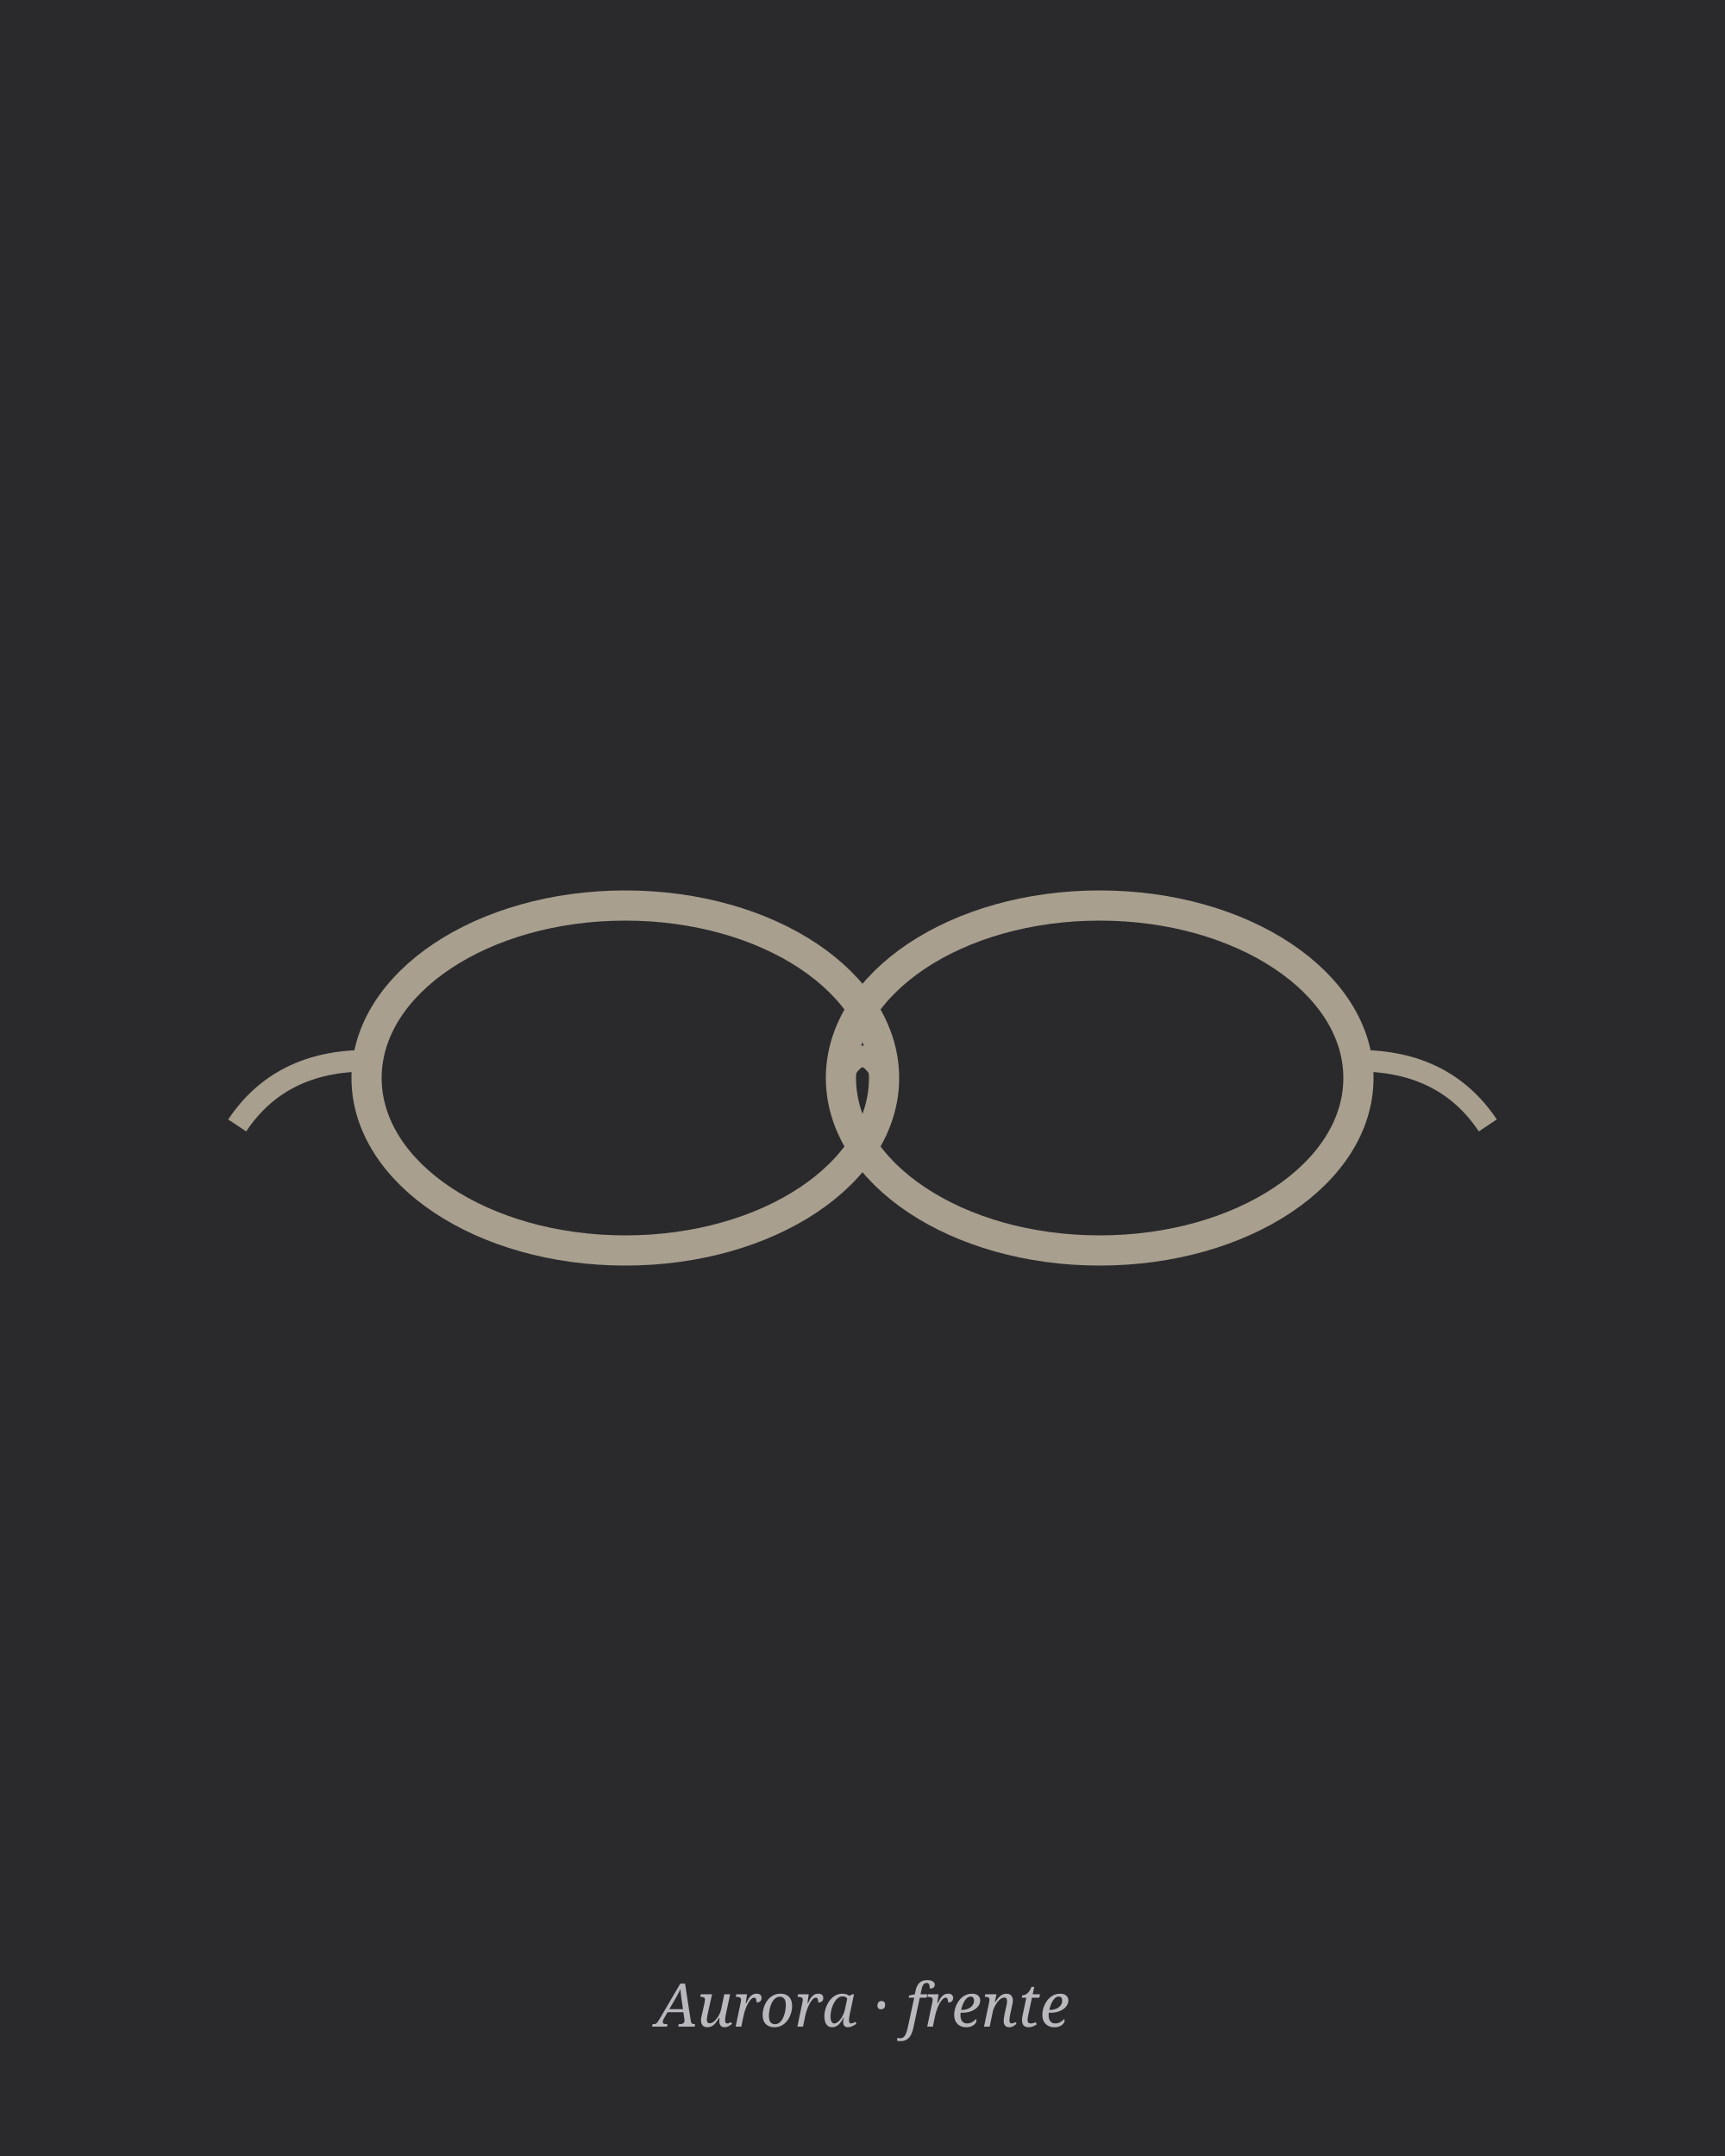
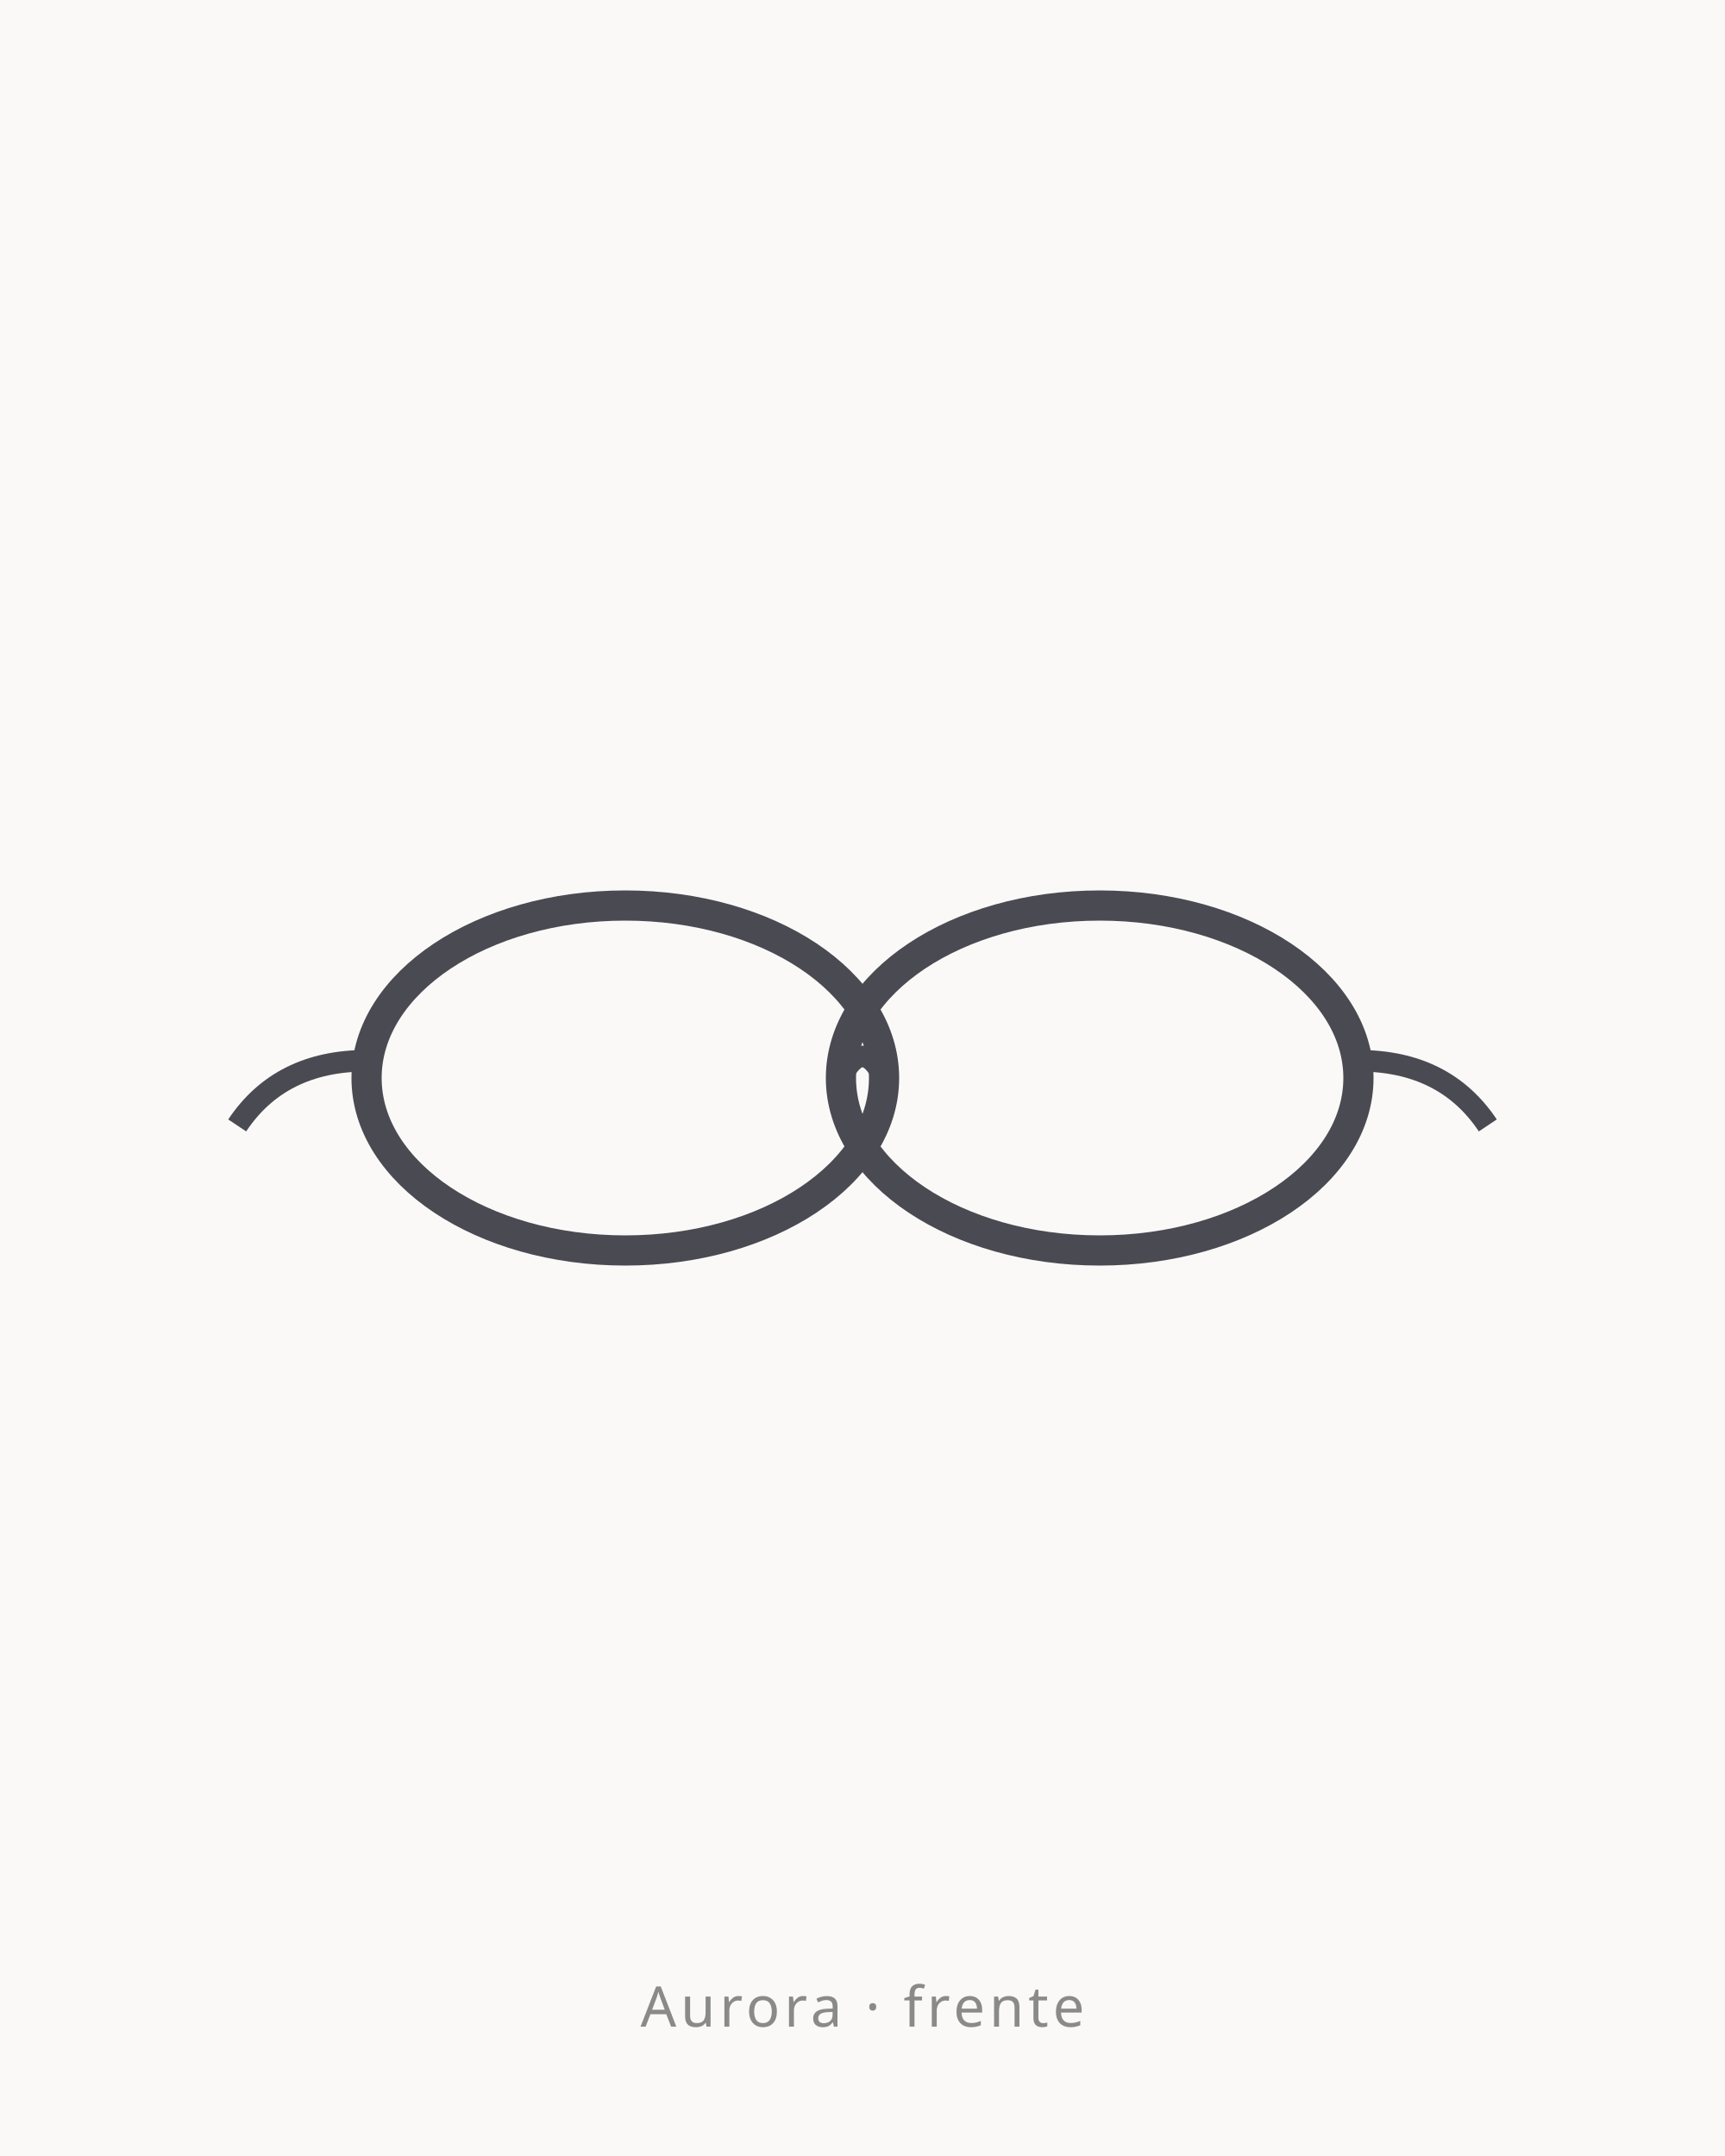
<svg xmlns="http://www.w3.org/2000/svg" viewBox="0 0 800 1000" width="800" height="1000">
-   <rect width="800" height="1000" fill="#2A2A2D" />
+   <rect width="800" height="1000" fill="#FAF9F7" />
  <g transform="translate(400 500)">
-     <ellipse cx="-110" cy="0" rx="120" ry="80" fill="none" stroke="#A89F8E" stroke-width="14" />
-     <ellipse cx="110" cy="0" rx="120" ry="80" fill="none" stroke="#A89F8E" stroke-width="14" />
-     <path d="M -10 0 q 10 -20 20 0" fill="none" stroke="#A89F8E" stroke-width="10" />
-     <path d="M -230 -8 q -40 0 -60 30" fill="none" stroke="#A89F8E" stroke-width="10" />
-     <path d="M 230 -8 q 40 0 60 30" fill="none" stroke="#A89F8E" stroke-width="10" />
+     <ellipse cx="-110" cy="0" rx="120" ry="80" fill="none" stroke="#4A4A52" stroke-width="14" />
+     <ellipse cx="110" cy="0" rx="120" ry="80" fill="none" stroke="#4A4A52" stroke-width="14" />
+     <path d="M -10 0 q 10 -20 20 0" fill="none" stroke="#4A4A52" stroke-width="10" />
+     <path d="M -230 -8 q -40 0 -60 30" fill="none" stroke="#4A4A52" stroke-width="10" />
+     <path d="M 230 -8 q 40 0 60 30" fill="none" stroke="#4A4A52" stroke-width="10" />
  </g>
-   <text x="400" y="940" text-anchor="middle" font-family="Georgia, serif" font-size="28" fill="#B8B8BD" font-style="italic">Aurora · frente</text>
+   <text x="400" y="940" text-anchor="middle" font-family="Poppins, system-ui, sans-serif" font-size="26" letter-spacing="2" fill="#8A8A8A">Aurora · frente</text>
</svg>
